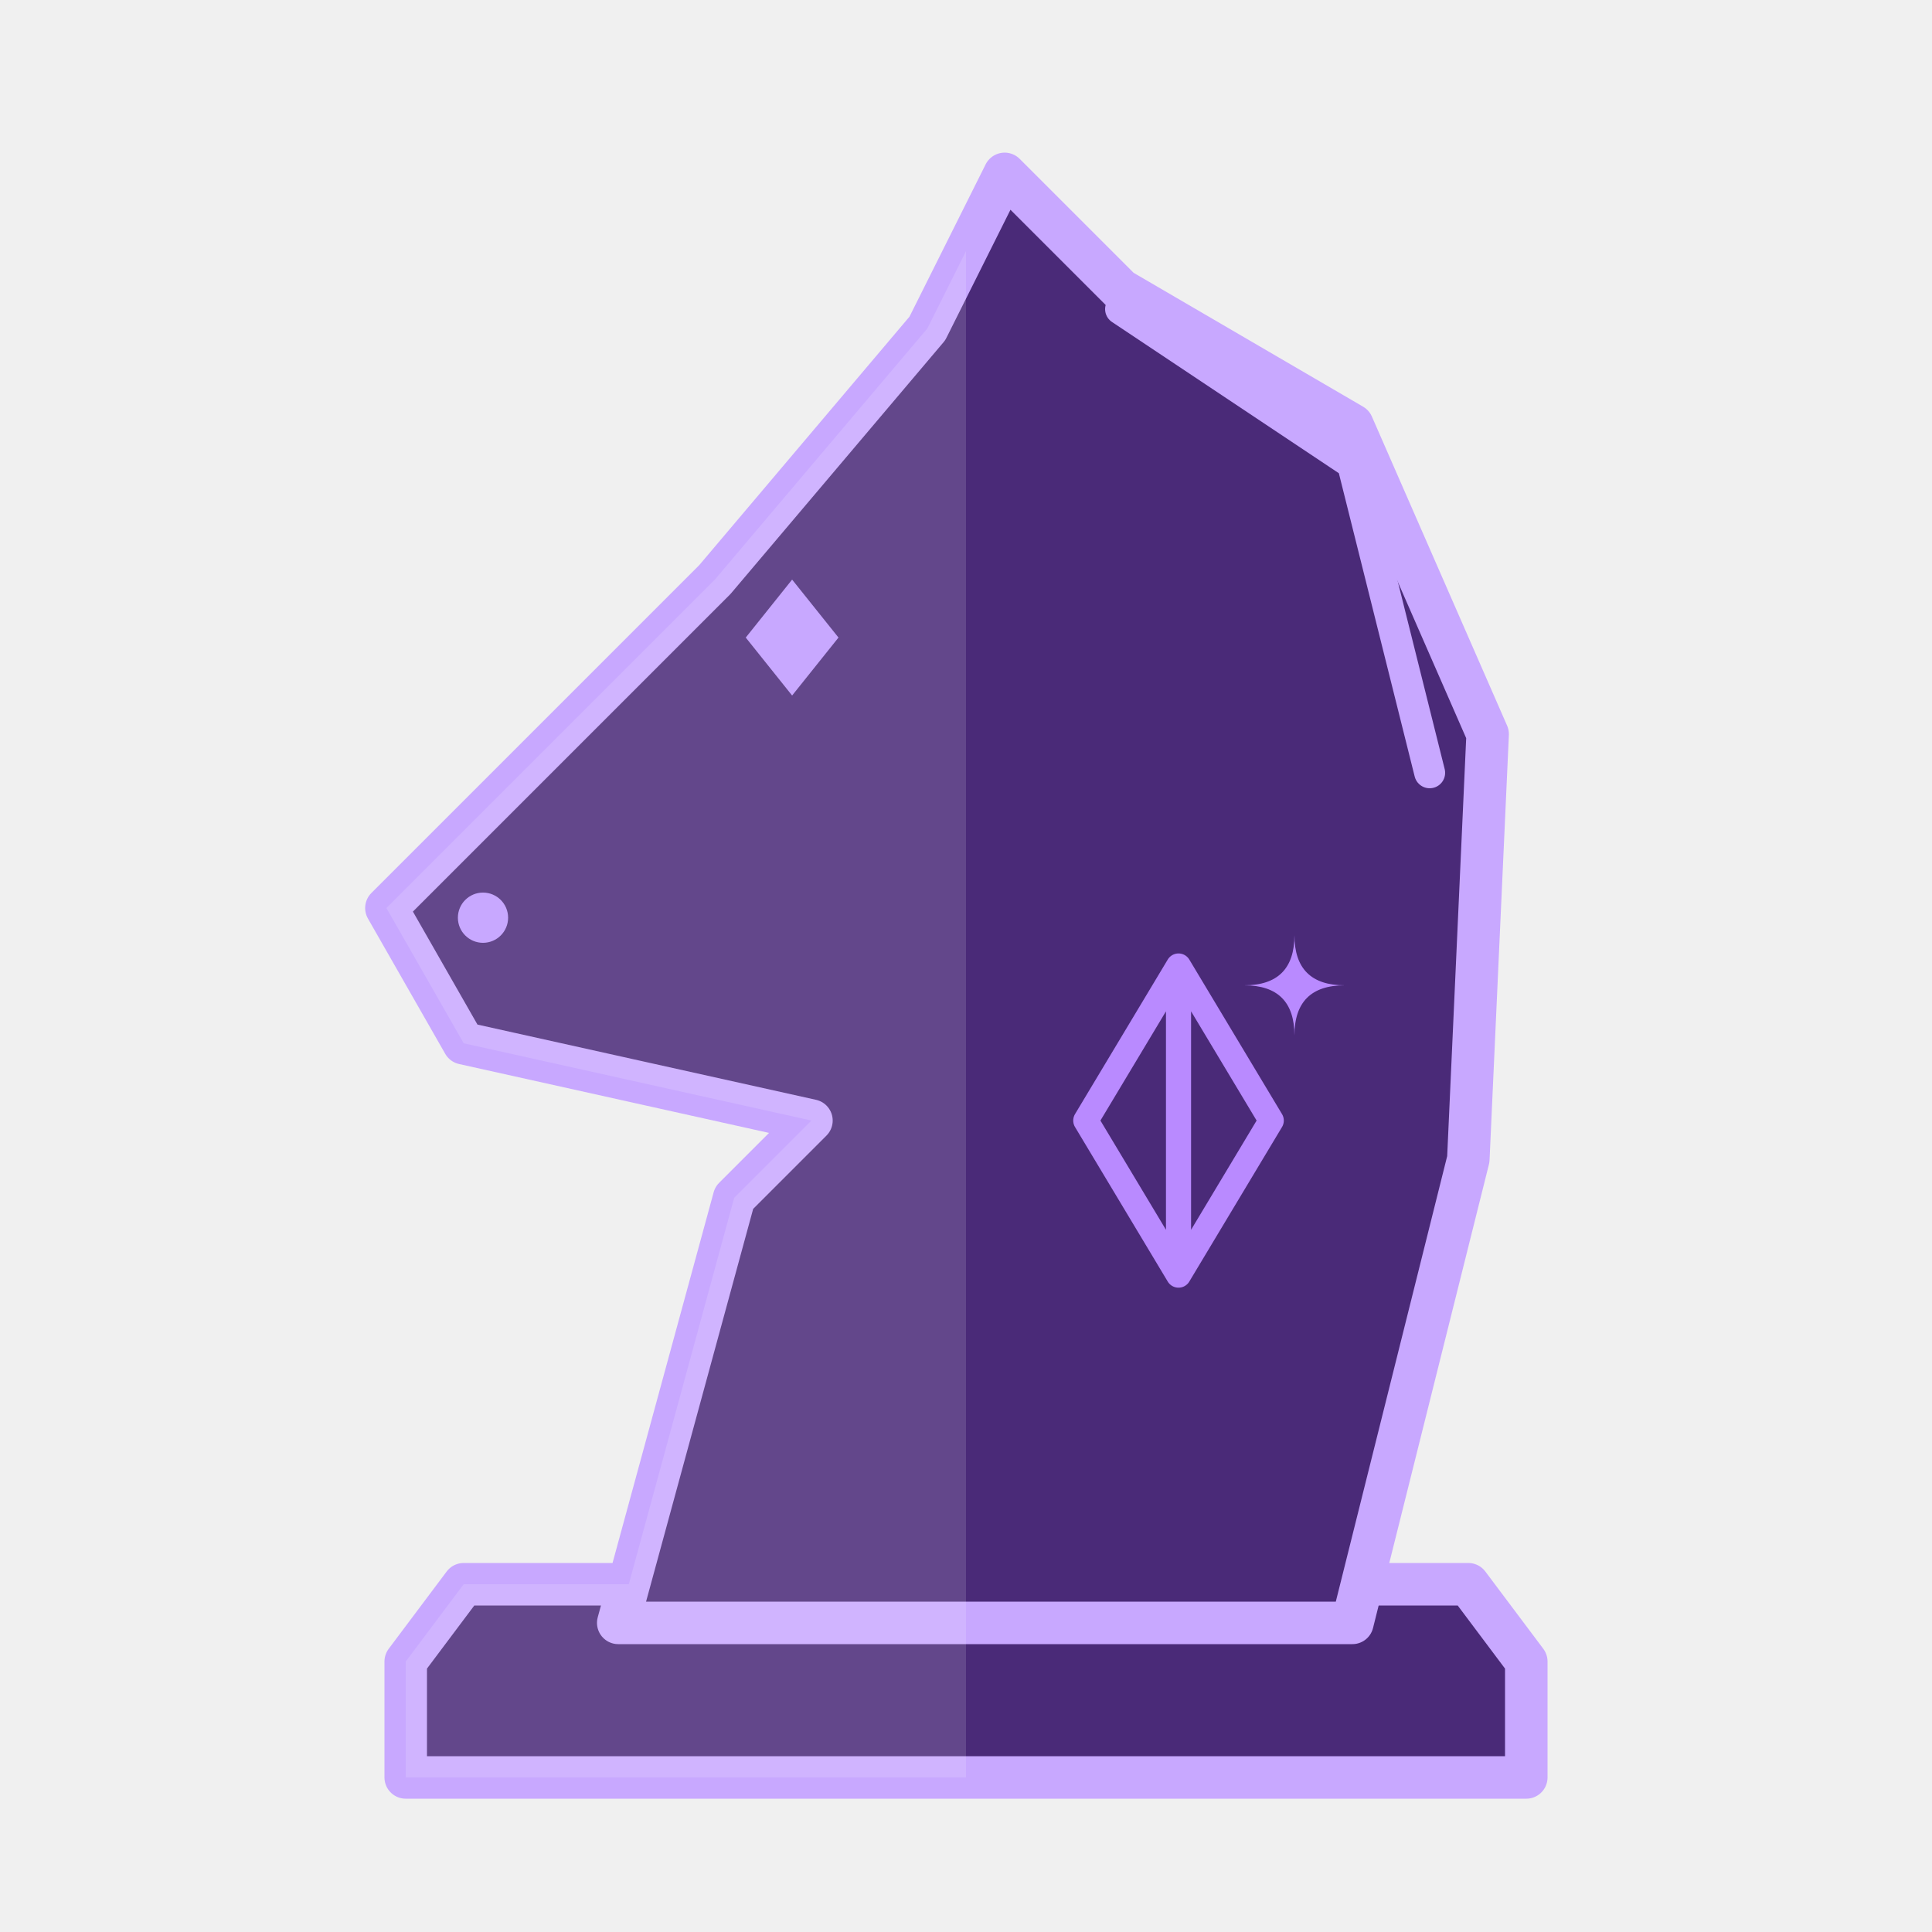
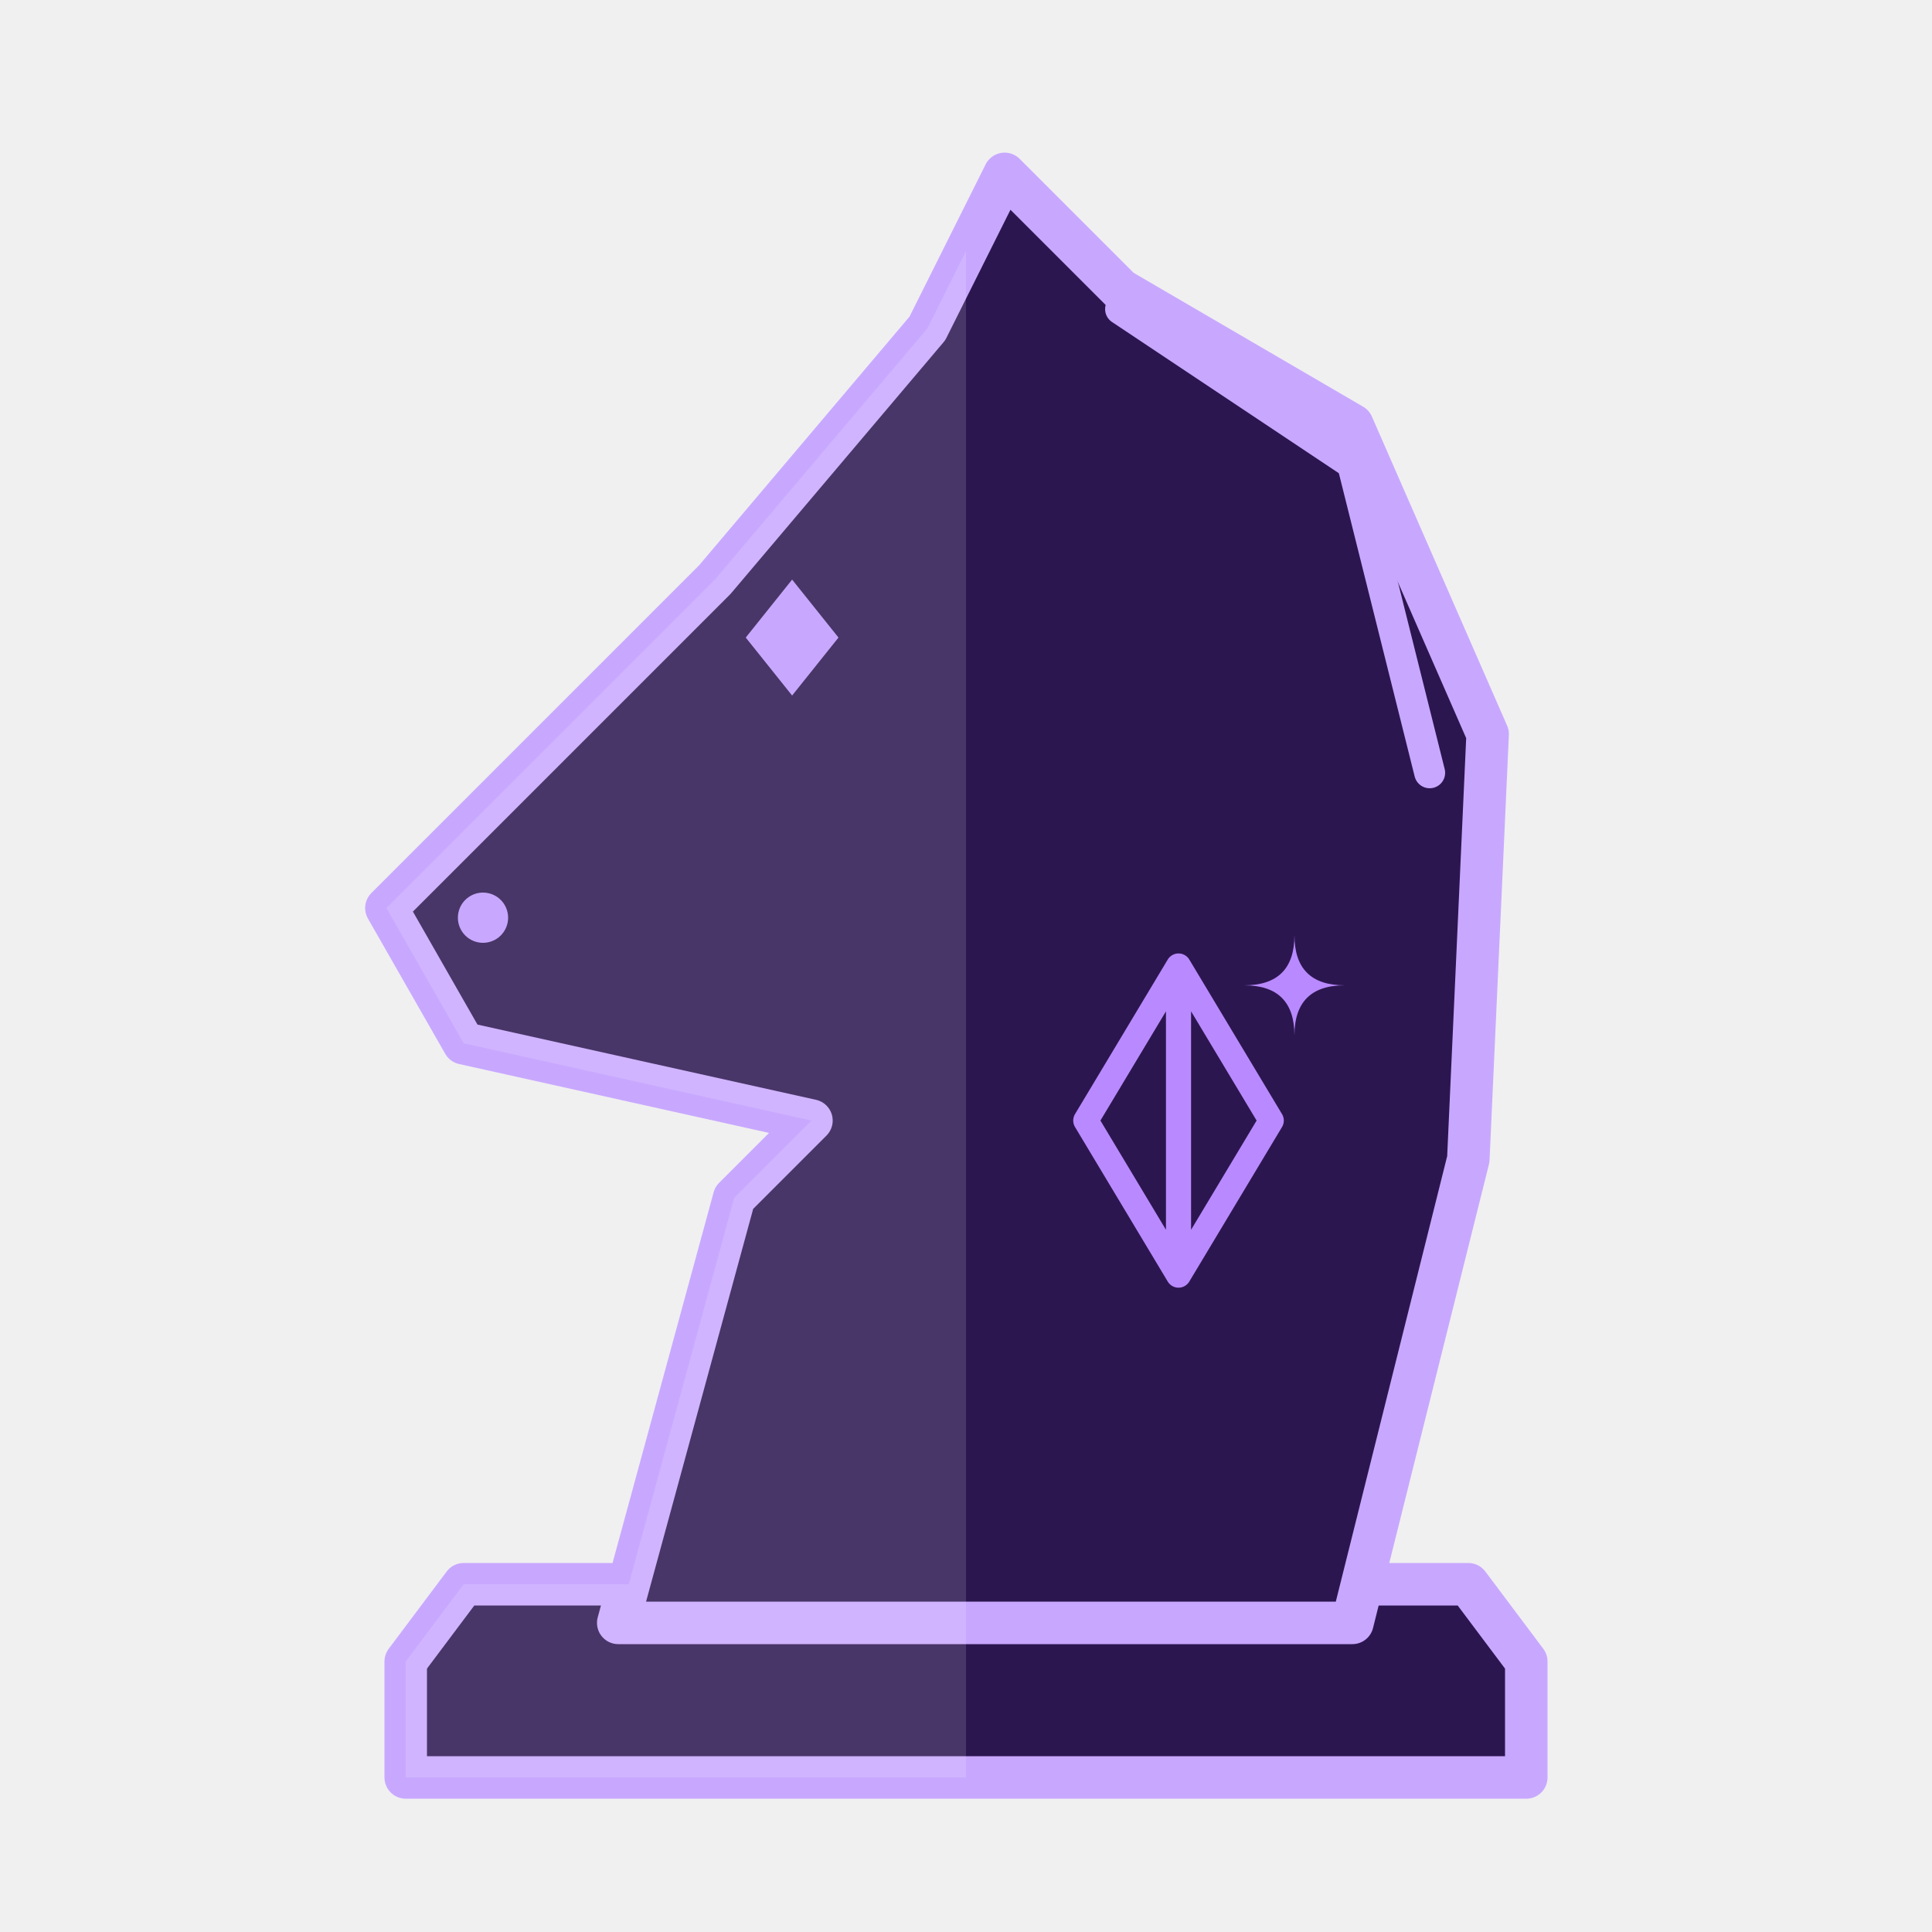
<svg xmlns="http://www.w3.org/2000/svg" width="45" height="45" viewBox="0 0 100 100">
  <defs>
    <clipPath id="c">
      <rect x="0" width="50" height="100" />
    </clipPath>
  </defs>
-   <g fill="#4A2A78" stroke="#C8A8FF" stroke-width="2.2" stroke-linejoin="round">
+   <g fill="#2C1650" stroke="#C8A8FF" stroke-width="2.2" stroke-linejoin="round">
    <path d="M24 82h52l3 4v6H21v-6z" />
    <path d="M32 84l6-22 4-4-18-4-4-7 17-17 11-13 4-8 6 6 12 7 7 16-1 22-6 24z" />
  </g>
  <g clip-path="url(#c)" fill="#fff" opacity=".14">
    <path d="M24 82h52l3 4v6H21v-6z" />
    <path d="M32 84l6-22 4-4-18-4-4-7 17-17 11-13 4-8 6 6 12 7 7 16-1 22-6 24z" />
  </g>
  <g fill="none" stroke="#C8A8FF" stroke-width="1.6" stroke-linecap="round">
    <path d="M58 16l12 8 4 16" />
  </g>
  <g fill="#C8A8FF">
    <path d="M41 30L43.4 33L41 36L38.6 33Z" />
    <circle cx="25" cy="47.5" r="1.3" />
  </g>
  <path d="M61 50L65.8 58L61 66L56.2 58ZM61 50V66" fill="none" stroke="#B98AFF" stroke-width="1.3" stroke-linejoin="round" />
  <path d="M67 48.4Q67 51 69.6 51Q67 51 67 53.6Q67 51 64.4 51Q67 51 67 48.4z" fill="#B98AFF" />
</svg>
